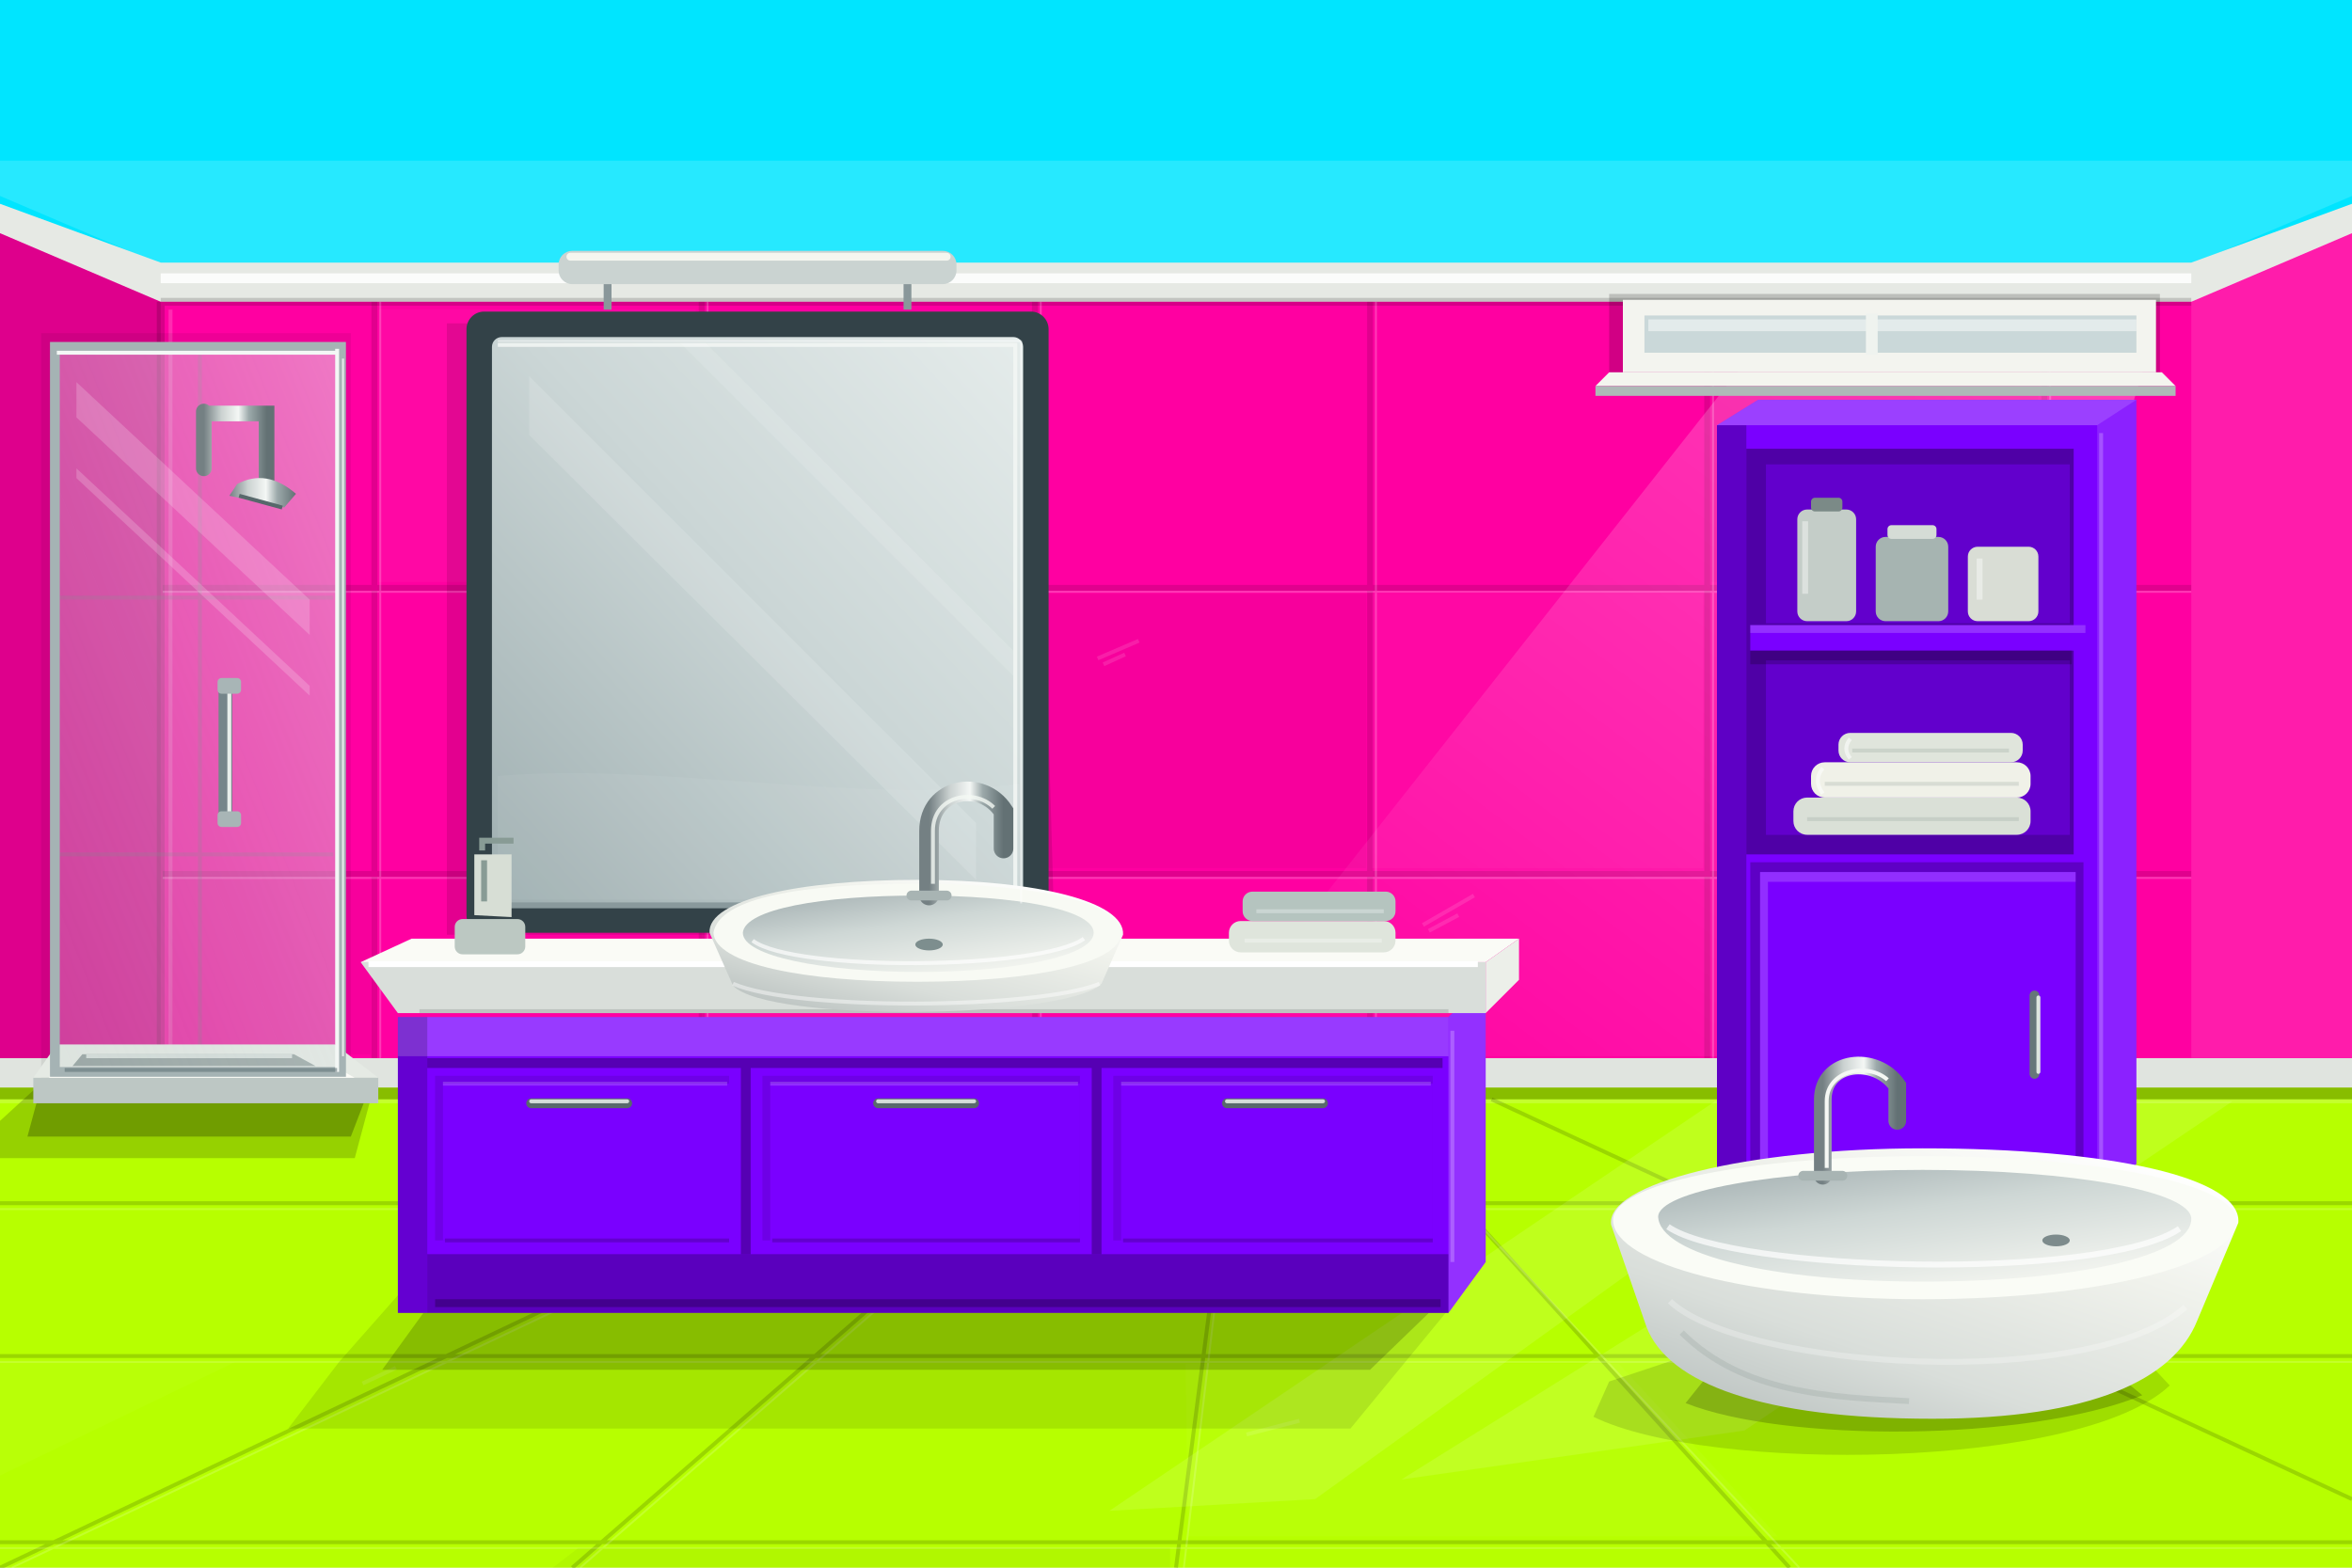
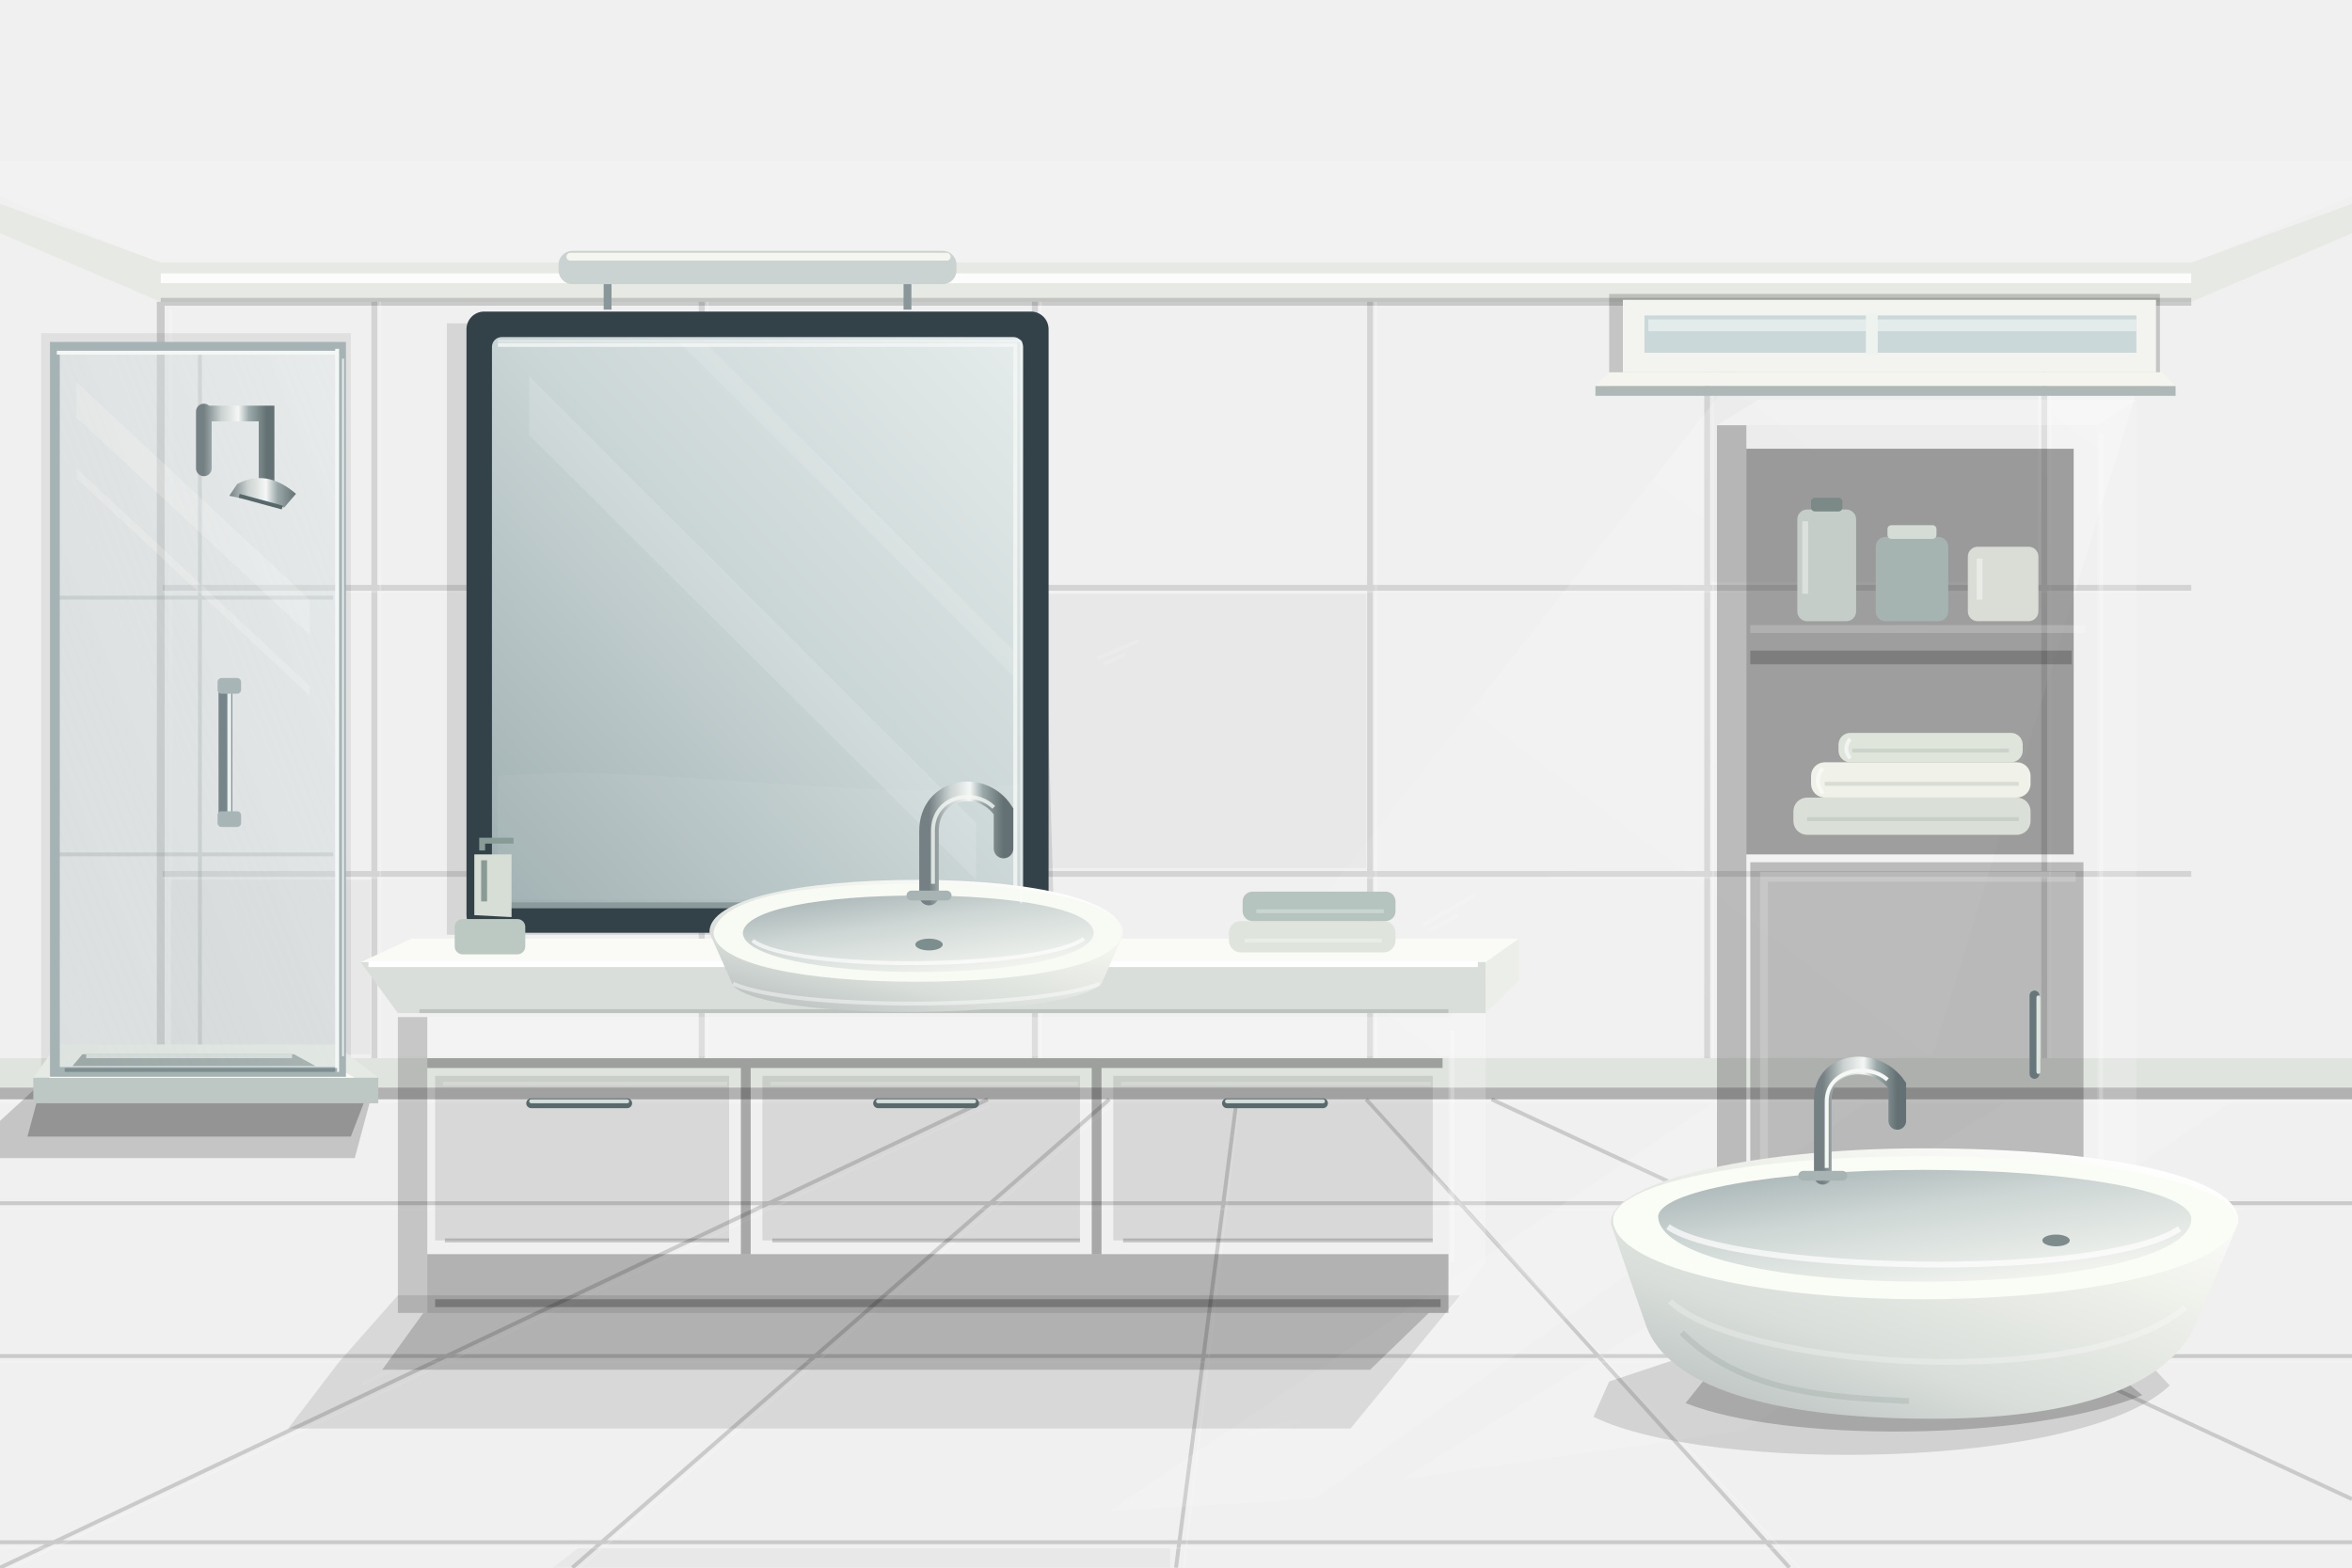
<svg xmlns="http://www.w3.org/2000/svg" width="1200" height="800" viewBox="0 0 1200 800">
  <defs>
    <linearGradient id="bathroom-mirror" x1="0" y1="1" x2="1" y2="0">
      <stop offset="0" stop-color="#9EAEB0" />
      <stop offset=".53" stop-color="#CBD6D6" />
      <stop offset="1" stop-color="#E5ECEB" />
    </linearGradient>
    <linearGradient id="bathroom-glass" x1="0" y1="1" x2="1" y2="0">
      <stop offset="0" stop-color="#BCCACB" stop-opacity=".19" />
      <stop offset="1" stop-color="#EFF6F5" stop-opacity=".42" />
    </linearGradient>
    <linearGradient id="bathroom-porcelain" x1="0" y1="1" x2=".8" y2="0">
      <stop offset="0" stop-color="#B1B9B8" />
      <stop offset=".35" stop-color="#D9DEDA" />
      <stop offset=".73" stop-color="#F0F2EC" />
      <stop offset="1" stop-color="#FFFFFF" />
    </linearGradient>
    <linearGradient id="bathroom-basin-well" x1="0" y1="0" x2=".7" y2="1">
      <stop offset="0" stop-color="#A1ADAF" />
      <stop offset=".46" stop-color="#CED7D5" />
      <stop offset="1" stop-color="#F2F4EF" />
    </linearGradient>
    <linearGradient id="bathroom-chrome" x1="0" y1="0" x2="1" y2="0">
      <stop offset="0" stop-color="#748083" />
      <stop offset=".28" stop-color="#CBD2D1" />
      <stop offset=".55" stop-color="#F4F7F5" />
      <stop offset=".72" stop-color="#9CA9AA" />
      <stop offset="1" stop-color="#637174" />
    </linearGradient>
    <linearGradient id="bathroom-daylight" x1="1" y1="0" x2="0" y2="1">
      <stop offset="0" stop-color="#FFFFFF" stop-opacity=".26" />
      <stop offset="1" stop-color="#FFFFFF" stop-opacity="0" />
    </linearGradient>
  </defs>
-   <g id="bathroom-architecture-depth">
-     <g id="surface-ceiling">
-       <path d="M0 0H1200V105L1118 136H82L0 105Z" fill="#00E5FF" />
-     </g>
+   <g>
+ 
+ </g>
+   <g>
    <path d="M0 82H1200V100L1118 135H82L0 100Z" fill="#FFFFFF" fill-opacity=".15" />
    <path d="M0 104L82 134H1118L1200 104V119L1118 154H82L0 119Z" fill="#E6E9E4" />
    <path d="M82 142H1118" stroke="#FFFFFF" stroke-opacity=".85" stroke-width="5" />
-     <g id="surface-wall">
-       <path d="M0 119L82 154H1118L1200 119V552H0Z" fill="#FF00A1" />
-     </g>
-     <path d="M0 119L82 154V552H0Z" fill="#000000" fill-opacity=".13" />
-     <path d="M1118 154L1200 119V552H1118Z" fill="#FFFFFF" fill-opacity=".11" />
+   </g>
+   <g>
+ 
+ </g>
+   <g>
+ 
+ </g>
+   <g>
    <path d="M82 154V551M82 154H1118" stroke="#000000" stroke-opacity=".16" stroke-width="4" />
    <path d="M87 158V544" stroke="#FFFFFF" stroke-opacity=".17" stroke-width="2" />
-     <g id="surface-floor">
-       <path d="M0 552H1200V800H0Z" fill="#B7FF00" />
-     </g>
+   </g>
+   <g>
    <path d="M0 540H1200V555H0Z" fill="#E0E4DF" />
    <path d="M0 555H1200V561H0Z" fill="#000000" fill-opacity=".26" />
    <path d="M0 562H1200" stroke="#FFFFFF" stroke-opacity=".18" stroke-width="2" />
-   </g>
-   <g id="bathroom-tile-details">
    <path d="M193 158H355V297H193ZM700 303H869V443H700ZM358 449H527V538H358Z" fill="#FFFFFF" fill-opacity=".035" />
    <path d="M530 303H697V443H530ZM873 158H1040V297H873ZM87 449H189V538H87Z" fill="#000000" fill-opacity=".035" />
    <path d="M83 300H1118M83 446H1118M191 154V540M358 154V540M528 154V540M699 154V540M871 154V540M1043 154V540" fill="none" stroke="#000000" stroke-opacity=".12" stroke-width="3" />
    <path d="M83 302H1118M83 448H1118M194 154V540M361 154V540M531 154V540M702 154V540M874 154V540M1046 154V540" fill="none" stroke="#FFFFFF" stroke-opacity=".22" stroke-width="1" />
    <path d="M504 561L0 800M566 561L292 800M631 561L600 800M697 561L913 800M761 561L1200 765M0 614H1200M0 692H1200M0 787H1200" fill="none" stroke="#000000" stroke-opacity=".16" stroke-width="2" />
    <path d="M505 564L6 800M567 564L296 800M632 564L604 800M698 564L918 800M0 617H1200M0 695H1200M0 790H1200" fill="none" stroke="#FFFFFF" stroke-opacity=".17" stroke-width="1" />
    <path d="M0 695H120L0 753ZM605 696H826L907 784H606Z" fill="#FFFFFF" fill-opacity=".03" />
    <path d="M295 790H597V800H282Z" fill="#000000" fill-opacity=".035" />
    <path d="M560 336L581 327M563 339L574 334M726 472L752 457M729 475L744 467M185 706L202 698M636 732L663 725" stroke="#FFFFFF" stroke-opacity=".12" stroke-width="2" />
-   </g>
-   <g id="bathroom-reflected-light">
    <path d="M1098 174L899 174L611 539H986Z" fill="url(#bathroom-daylight)" />
    <path d="M1024 562H1139L890 730L715 755ZM875 562H953L671 765L566 771Z" fill="#FFFFFF" fill-opacity=".11" />
    <path d="M821 150H1102V197H821Z" fill="#000000" fill-opacity=".18" />
    <path d="M828 153H1100V190H828Z" fill="#F3F4EF" />
    <path d="M839 161H1090V180H839Z" fill="#CAD8D9" />
    <path d="M841 163H1090V169H841Z" fill="#FFFFFF" fill-opacity=".48" />
    <path d="M955 160V181" stroke="#EFF3EF" stroke-width="6" />
    <path d="M821 190H1103L1110 197H814Z" fill="#F4F5EF" />
    <path d="M814 197H1110V202H814Z" fill="#AEB9B7" />
-   </g>
-   <g id="bathroom-contact-shadows">
    <path d="M24 550H192L181 591H0V572Z" fill="#000000" fill-opacity=".18" />
    <path d="M21 554H189L179 580H14Z" fill="#000000" fill-opacity=".25" />
    <path d="M203 661H745L689 729H147L173 695Z" fill="#000000" fill-opacity=".10" />
    <path d="M216 670H729L699 699H195Z" fill="#000000" fill-opacity=".18" />
    <path d="M881 602H1087L1055 640H845Z" fill="#000000" fill-opacity=".22" />
    <path d="M882 605H1081L1065 617H870Z" fill="#000000" fill-opacity=".28" />
    <path d="M866 690C914 708 1046 715 1093 692L1107 707C1062 750 872 752 813 723L821 705Z" fill="#000000" fill-opacity=".13" />
    <path d="M872 701C926 720 1041 719 1081 702L1093 712C1034 736 910 736 860 716Z" fill="#000000" fill-opacity=".20" />
-   </g>
-   <g id="bathroom-shower">
    <path d="M21 170H179V552H21Z" fill="#000000" fill-opacity=".07" />
    <path d="M29 179H171V539H29Z" fill="#FFFFFF" fill-opacity=".12" />
    <path d="M30 305H170M30 436H170M102 179V538" stroke="#647174" stroke-opacity=".23" stroke-width="2" />
    <path d="M29 533H171L193 550H17Z" fill="#E5EAE4" />
    <path d="M17 550H193V563H17Z" fill="#BDC7C4" />
    <path d="M28 545H172L181 550H25Z" fill="#FCFCF7" />
    <path d="M42 538H150L161 544H37Z" fill="#94A09E" />
    <path d="M44 539H149" stroke="#D6DEDA" stroke-width="2" />
    <path d="M28 177H174V547H28Z" fill="url(#bathroom-glass)" />
    <path d="M39 195L158 306V324L39 213ZM39 239L158 350V355L39 244Z" fill="#FFFFFF" fill-opacity=".19" />
    <path d="M28 177H174V547H28Z" fill="none" stroke="#A5B3B4" stroke-width="5" />
    <path d="M172 178V547M29 180H171" stroke="#F3F7F5" stroke-width="2" />
    <path d="M33 546H172" stroke="#5E7074" stroke-opacity=".55" stroke-width="2" />
-   </g>
-   <g id="bathroom-mirror-area">
    <path d="M228 165H529L538 477H228Z" fill="#000000" fill-opacity=".11" />
    <rect x="238" y="159" width="297" height="317" rx="9" fill="#334248" />
    <rect x="251" y="172" width="271" height="291" rx="5" fill="url(#bathroom-mirror)" />
    <path d="M254 176H518V459" fill="none" stroke="#F3F7F4" stroke-opacity=".85" stroke-width="2" />
    <path d="M252 462H521" stroke="#89999C" stroke-width="3" />
    <path d="M270 192L498 420L498 449L270 222Z" fill="#FFFFFF" fill-opacity=".14" />
    <path d="M360 175L517 332V345L347 175Z" fill="#FFFFFF" fill-opacity=".11" />
    <path d="M254 396C340 389 438 411 520 400V459H254Z" fill="#FFFFFF" fill-opacity=".05" />
    <rect x="285" y="128" width="203" height="17" rx="7" fill="#CAD3D1" />
    <path d="M291 131H483" stroke="#F5F6EF" stroke-width="4" stroke-linecap="round" />
    <path d="M310 145V158M463 145V158" stroke="#89979A" stroke-width="4" />
  </g>
-   <g id="surface-furniture">
-     <g id="bathroom-editable-vanity">
-       <path d="M203 519H739L758 501V644L739 670H203Z" fill="#7A00FF" />
-       <path d="M739 519L758 501V644L739 670Z" fill="#FFFFFF" fill-opacity=".19" />
-       <path d="M203 519H739V539H203Z" fill="#FFFFFF" fill-opacity=".23" />
-       <path d="M203 519H218V670H203Z" fill="#000000" fill-opacity=".18" />
-       <path d="M218 640H739V670H218Z" fill="#000000" fill-opacity=".26" />
-       <path d="M218 540H736V545H218ZM378 545H383V640H378ZM557 545H562V640H557Z" fill="#000000" fill-opacity=".30" />
-       <path d="M222 549H372V633H222ZM389 549H551V633H389ZM568 549H731V633H568Z" fill="#000000" fill-opacity=".10" />
-       <path d="M226 553H372V633H226ZM393 553H551V633H393ZM572 553H731V633H572Z" fill="#7A00FF" />
-       <path d="M226 553H371M393 553H550M572 553H730" stroke="#FFFFFF" stroke-opacity=".18" stroke-width="2" />
-       <path d="M227 633H372M394 633H551M573 633H731" stroke="#000000" stroke-opacity=".18" stroke-width="2" />
-       <path d="M222 665H735" stroke="#000000" stroke-opacity=".25" stroke-width="4" />
-       <path d="M741 526V644" stroke="#FFFFFF" stroke-opacity=".23" stroke-width="2" />
-     </g>
-     <g id="bathroom-editable-storage">
-       <path d="M876 217L897 204H1090V594L1070 612H876Z" fill="#7A00FF" />
-       <path d="M876 217L897 204H1090L1070 217Z" fill="#FFFFFF" fill-opacity=".25" />
-       <path d="M1070 217L1090 204V594L1070 612Z" fill="#FFFFFF" fill-opacity=".13" />
-       <path d="M876 217H891V612H876Z" fill="#000000" fill-opacity=".23" />
-       <path d="M891 229H1058V436H891Z" fill="#000000" fill-opacity=".35" />
-       <path d="M901 237H1056V318H901ZM901 337H1056V426H901Z" fill="#7A00FF" />
-       <path d="M901 237H1056V318H901ZM901 337H1056V426H901Z" fill="#000000" fill-opacity=".20" />
-       <path d="M893 319H1064V332H893Z" fill="#7A00FF" />
-       <path d="M893 319H1064V323H893Z" fill="#FFFFFF" fill-opacity=".19" />
-       <path d="M893 332H1057V339H893Z" fill="#000000" fill-opacity=".21" />
-       <path d="M893 440H1063V601H893Z" fill="#000000" fill-opacity=".23" />
-       <path d="M898 445H1059V596H898Z" fill="#7A00FF" />
-       <path d="M898 445H1059V450H902V594H898Z" fill="#FFFFFF" fill-opacity=".18" />
-       <path d="M902 594H1059V599H902ZM891 604H1070V612H891Z" fill="#000000" fill-opacity=".23" />
-       <path d="M1072 221V593" stroke="#FFFFFF" stroke-opacity=".22" stroke-width="2" />
-     </g>
+   <g>
+     <path d="M739 519L758 501V644L739 670Z" fill="#FFFFFF" fill-opacity=".19" />
+     <path d="M203 519H739V539H203Z" fill="#FFFFFF" fill-opacity=".23" />
+     <path d="M203 519H218V670H203Z" fill="#000000" fill-opacity=".18" />
+     <path d="M218 640H739V670H218Z" fill="#000000" fill-opacity=".26" />
+     <path d="M218 540H736V545H218ZM378 545H383V640H378ZM557 545H562V640H557Z" fill="#000000" fill-opacity=".30" />
+     <path d="M222 549H372V633H222ZM389 549H551V633H389ZM568 549H731V633H568Z" fill="#000000" fill-opacity=".10" />
  </g>
-   <g id="bathroom-fixed-fixtures">
+   <g>
+     <path d="M226 553H371M393 553H550M572 553H730" stroke="#FFFFFF" stroke-opacity=".18" stroke-width="2" />
+     <path d="M227 633H372M394 633H551M573 633H731" stroke="#000000" stroke-opacity=".18" stroke-width="2" />
+     <path d="M222 665H735" stroke="#000000" stroke-opacity=".25" stroke-width="4" />
+     <path d="M741 526V644" stroke="#FFFFFF" stroke-opacity=".23" stroke-width="2" />
+   </g>
+   <g>
+     <path d="M876 217L897 204H1090L1070 217Z" fill="#FFFFFF" fill-opacity=".25" />
+     <path d="M1070 217L1090 204V594L1070 612Z" fill="#FFFFFF" fill-opacity=".13" />
+     <path d="M876 217H891V612H876Z" fill="#000000" fill-opacity=".23" />
+     <path d="M891 229H1058V436H891Z" fill="#000000" fill-opacity=".35" />
+   </g>
+   <g>
+ 
+ </g>
+   <g>
+     <path d="M893 319H1064V323H893Z" fill="#FFFFFF" fill-opacity=".19" />
+     <path d="M893 332H1057V339H893Z" fill="#000000" fill-opacity=".21" />
+     <path d="M893 440H1063V601H893Z" fill="#000000" fill-opacity=".23" />
+   </g>
+   <g>
+     <path d="M898 445H1059V450H902V594H898Z" fill="#FFFFFF" fill-opacity=".18" />
+     <path d="M902 594H1059V599H902ZM891 604H1070V612H891Z" fill="#000000" fill-opacity=".23" />
+     <path d="M1072 221V593" stroke="#FFFFFF" stroke-opacity=".22" stroke-width="2" />
    <path d="M184 491H758L775 479H210Z" fill="#FAFBF6" />
    <path d="M184 491H758V517H203Z" fill="#D9DEDA" />
    <path d="M758 491L775 479V500L758 517Z" fill="#ECEFE9" />
    <path d="M188 492H754" stroke="#FFFFFF" stroke-width="3" />
    <path d="M214 516H739" stroke="#687773" stroke-opacity=".25" stroke-width="2" />
    <path d="M362 476C361 459 408 449 468 449C529 449 574 460 573 477L562 502C544 520 392 522 374 503Z" fill="url(#bathroom-porcelain)" />
    <path d="M364 476C367 458 409 451 468 451C528 451 571 460 572 476C572 492 526 501 468 501C410 501 365 492 364 476Z" fill="#F8FAF4" />
    <path d="M379 476C380 464 419 457 469 457C518 457 558 464 558 476C558 488 517 496 469 496C420 496 379 488 379 476Z" fill="url(#bathroom-basin-well)" />
    <path d="M384 480C405 496 531 495 553 479" fill="none" stroke="#FFFFFF" stroke-opacity=".67" stroke-width="2" />
    <ellipse cx="474" cy="482" rx="7" ry="3" fill="#7D8E8E" />
    <path d="M374 502C406 516 529 515 561 502" fill="none" stroke="#FFFFFF" stroke-opacity=".45" stroke-width="2" />
    <path d="M822 625C819 604 891 586 981 586C1077 586 1144 601 1142 624L1121 674C1109 704 1067 724 986 724C899 724 851 706 840 677Z" fill="url(#bathroom-porcelain)" />
    <path d="M823 623C822 604 892 590 981 590C1070 590 1141 604 1141 623C1141 646 1068 663 981 663C892 663 824 645 823 623Z" fill="#FAFCF6" />
    <path d="M846 621C846 608 905 597 981 597C1058 597 1118 608 1118 622C1118 641 1059 654 981 654C903 654 847 640 846 621Z" fill="url(#bathroom-basin-well)" />
    <path d="M851 626C884 649 1072 654 1112 627" fill="none" stroke="#FFFFFF" stroke-opacity=".70" stroke-width="3" />
    <path d="M852 664C889 699 1067 710 1115 667" fill="none" stroke="#FFFFFF" stroke-opacity=".26" stroke-width="3" />
    <path d="M858 680C889 711 934 713 974 715" fill="none" stroke="#7A8986" stroke-opacity=".19" stroke-width="3" />
    <ellipse cx="1049" cy="633" rx="7" ry="3" fill="#7D8B8C" />
-   </g>
-   <g id="bathroom-glass-metal-details">
    <path d="M104 210V239M104 211H136V249" fill="none" stroke="url(#bathroom-chrome)" stroke-width="8" stroke-linecap="round" />
    <path d="M121 247Q136 239 151 252L145 259L117 253Z" fill="url(#bathroom-chrome)" />
    <path d="M122 253L144 259" stroke="#57686B" stroke-width="2" />
    <path d="M115 351V417" stroke="#75858A" stroke-width="7" stroke-linecap="round" />
    <path d="M117 352V415" stroke="#E8EEEB" stroke-width="2" stroke-linecap="round" />
    <rect x="111" y="346" width="12" height="8" rx="2" fill="#A8B5B6" />
    <rect x="111" y="414" width="12" height="8" rx="2" fill="#A8B5B6" />
    <path d="M474 457V424C474 402 501 397 512 414V433" fill="none" stroke="url(#bathroom-chrome)" stroke-width="10" stroke-linecap="round" />
    <path d="M476 451V424C476 406 497 402 507 412" fill="none" stroke="#F4F8F4" stroke-opacity=".8" stroke-width="2" />
    <path d="M465 457H483" stroke="#A8B4B3" stroke-width="5" stroke-linecap="round" />
    <path d="M930 600V561C930 541 957 538 968 554V572" fill="none" stroke="url(#bathroom-chrome)" stroke-width="9" stroke-linecap="round" />
    <path d="M932 596V562C932 546 953 542 963 551" fill="none" stroke="#F5F8F4" stroke-width="2" />
    <path d="M920 600H940" stroke="#A8B4B3" stroke-width="5" stroke-linecap="round" />
    <path d="M271 563H320M448 563H497M626 563H675" stroke="#58696C" stroke-width="5" stroke-linecap="round" />
    <path d="M271 562H320M448 562H497M626 562H675" stroke="#D4DDDA" stroke-width="2" stroke-linecap="round" />
    <path d="M1038 508V548" stroke="#66767A" stroke-width="5" stroke-linecap="round" />
    <path d="M1040 509V547" stroke="#DDE5DF" stroke-width="2" stroke-linecap="round" />
    <path d="M254 174H521M521 174V461" fill="none" stroke="#FFFFFF" stroke-opacity=".48" stroke-width="1" />
    <path d="M175 183V539" stroke="#FFFFFF" stroke-opacity=".72" stroke-width="1" />
-   </g>
-   <g id="bathroom-storage-decor">
    <rect x="917" y="260" width="30" height="57" rx="5" fill="#C4CDC8" />
    <rect x="924" y="254" width="16" height="7" rx="2" fill="#7B8A87" />
    <path d="M921 266V303" stroke="#FFFFFF" stroke-opacity=".40" stroke-width="3" />
    <rect x="957" y="274" width="37" height="43" rx="5" fill="#A6B4B1" />
    <rect x="963" y="268" width="25" height="7" rx="2" fill="#D5DCD6" />
    <rect x="1004" y="279" width="36" height="38" rx="5" fill="#D9DDD5" />
    <path d="M1010 285V306" stroke="#FFFFFF" stroke-opacity=".40" stroke-width="3" />
    <rect x="915" y="407" width="121" height="19" rx="7" fill="#DAE0D7" />
    <rect x="924" y="389" width="112" height="18" rx="7" fill="#F0F1E8" />
    <rect x="938" y="374" width="94" height="15" rx="6" fill="#E0E5DC" />
    <path d="M922 418H1030M931 400H1030M945 383H1025" stroke="#8A9A95" stroke-opacity=".24" stroke-width="2" />
    <path d="M930 392Q925 398 930 405M944 377Q940 382 944 387" fill="none" stroke="#FFFFFF" stroke-opacity=".56" stroke-width="2" />
    <rect x="627" y="470" width="85" height="16" rx="6" fill="#DFE5DC" />
    <rect x="634" y="455" width="78" height="15" rx="5" fill="#B5C4BF" />
    <path d="M641 465H706M635 480H705" stroke="#FFFFFF" stroke-opacity=".29" stroke-width="2" />
    <rect x="232" y="469" width="36" height="18" rx="4" fill="#BCC8C2" />
    <path d="M242 467V436H261V468Z" fill="#D7DED5" />
    <path d="M246 434V429H262M247 439V460" fill="none" stroke="#889B95" stroke-width="3" />
  </g>
</svg>
